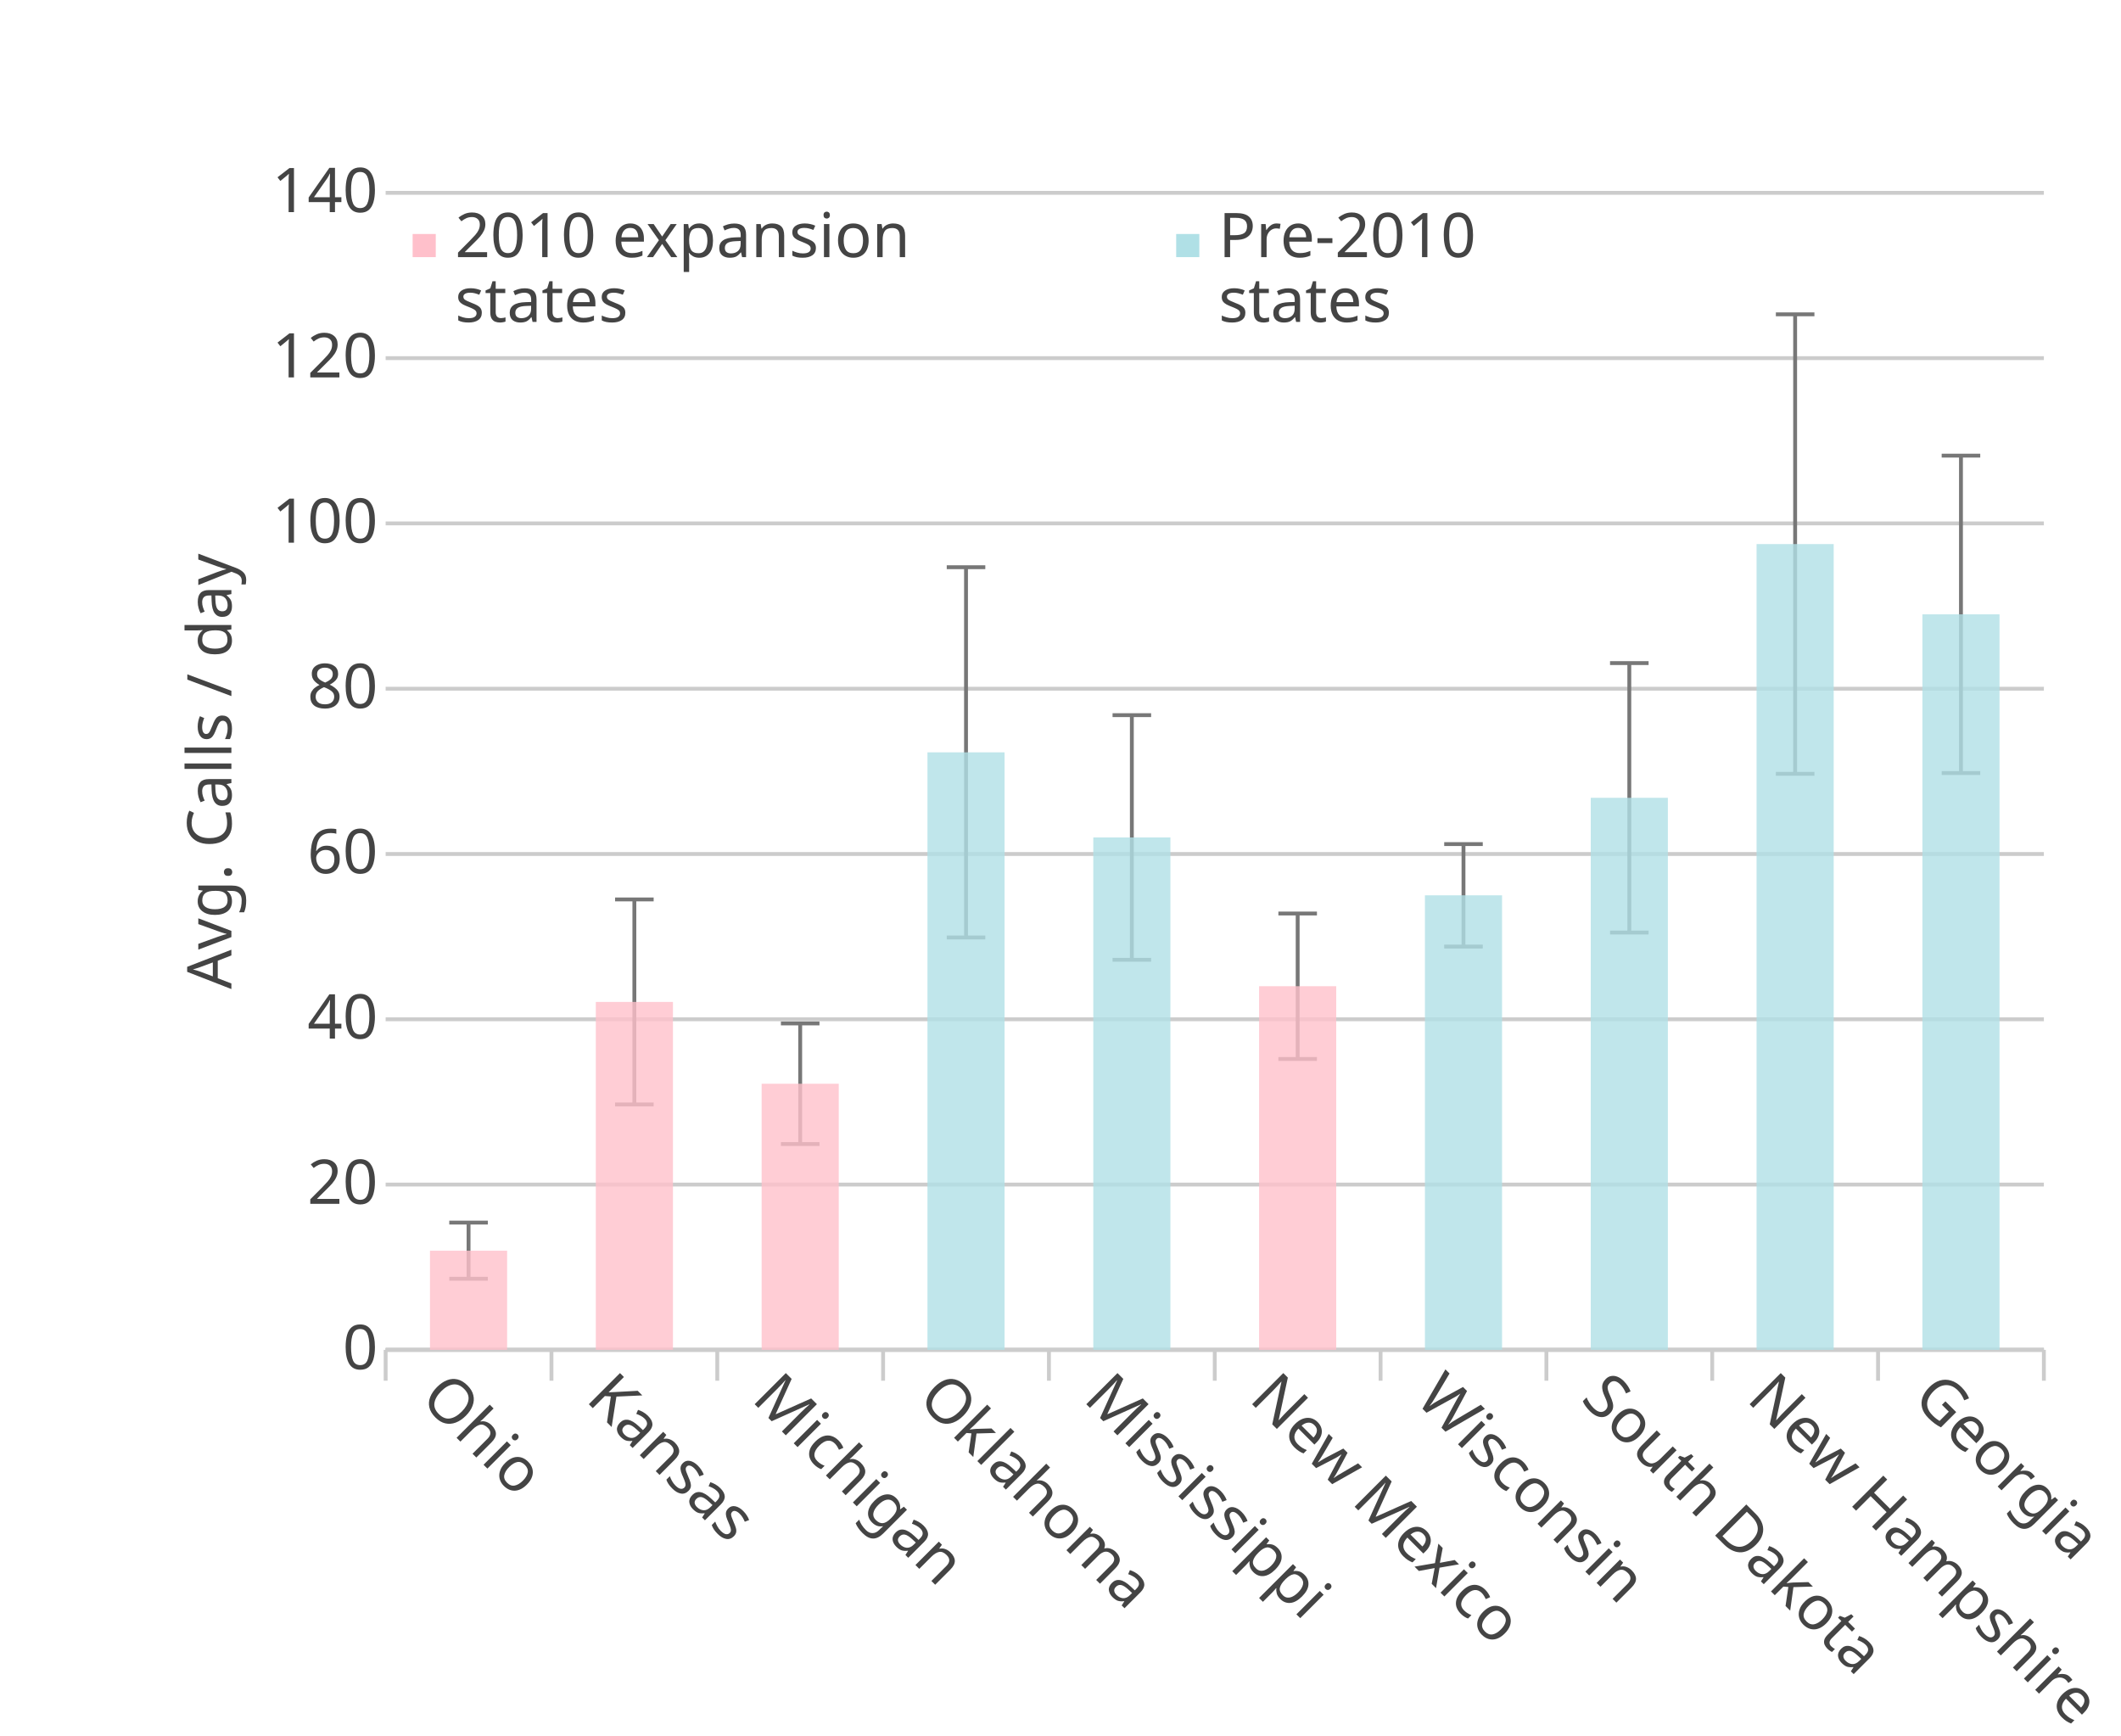
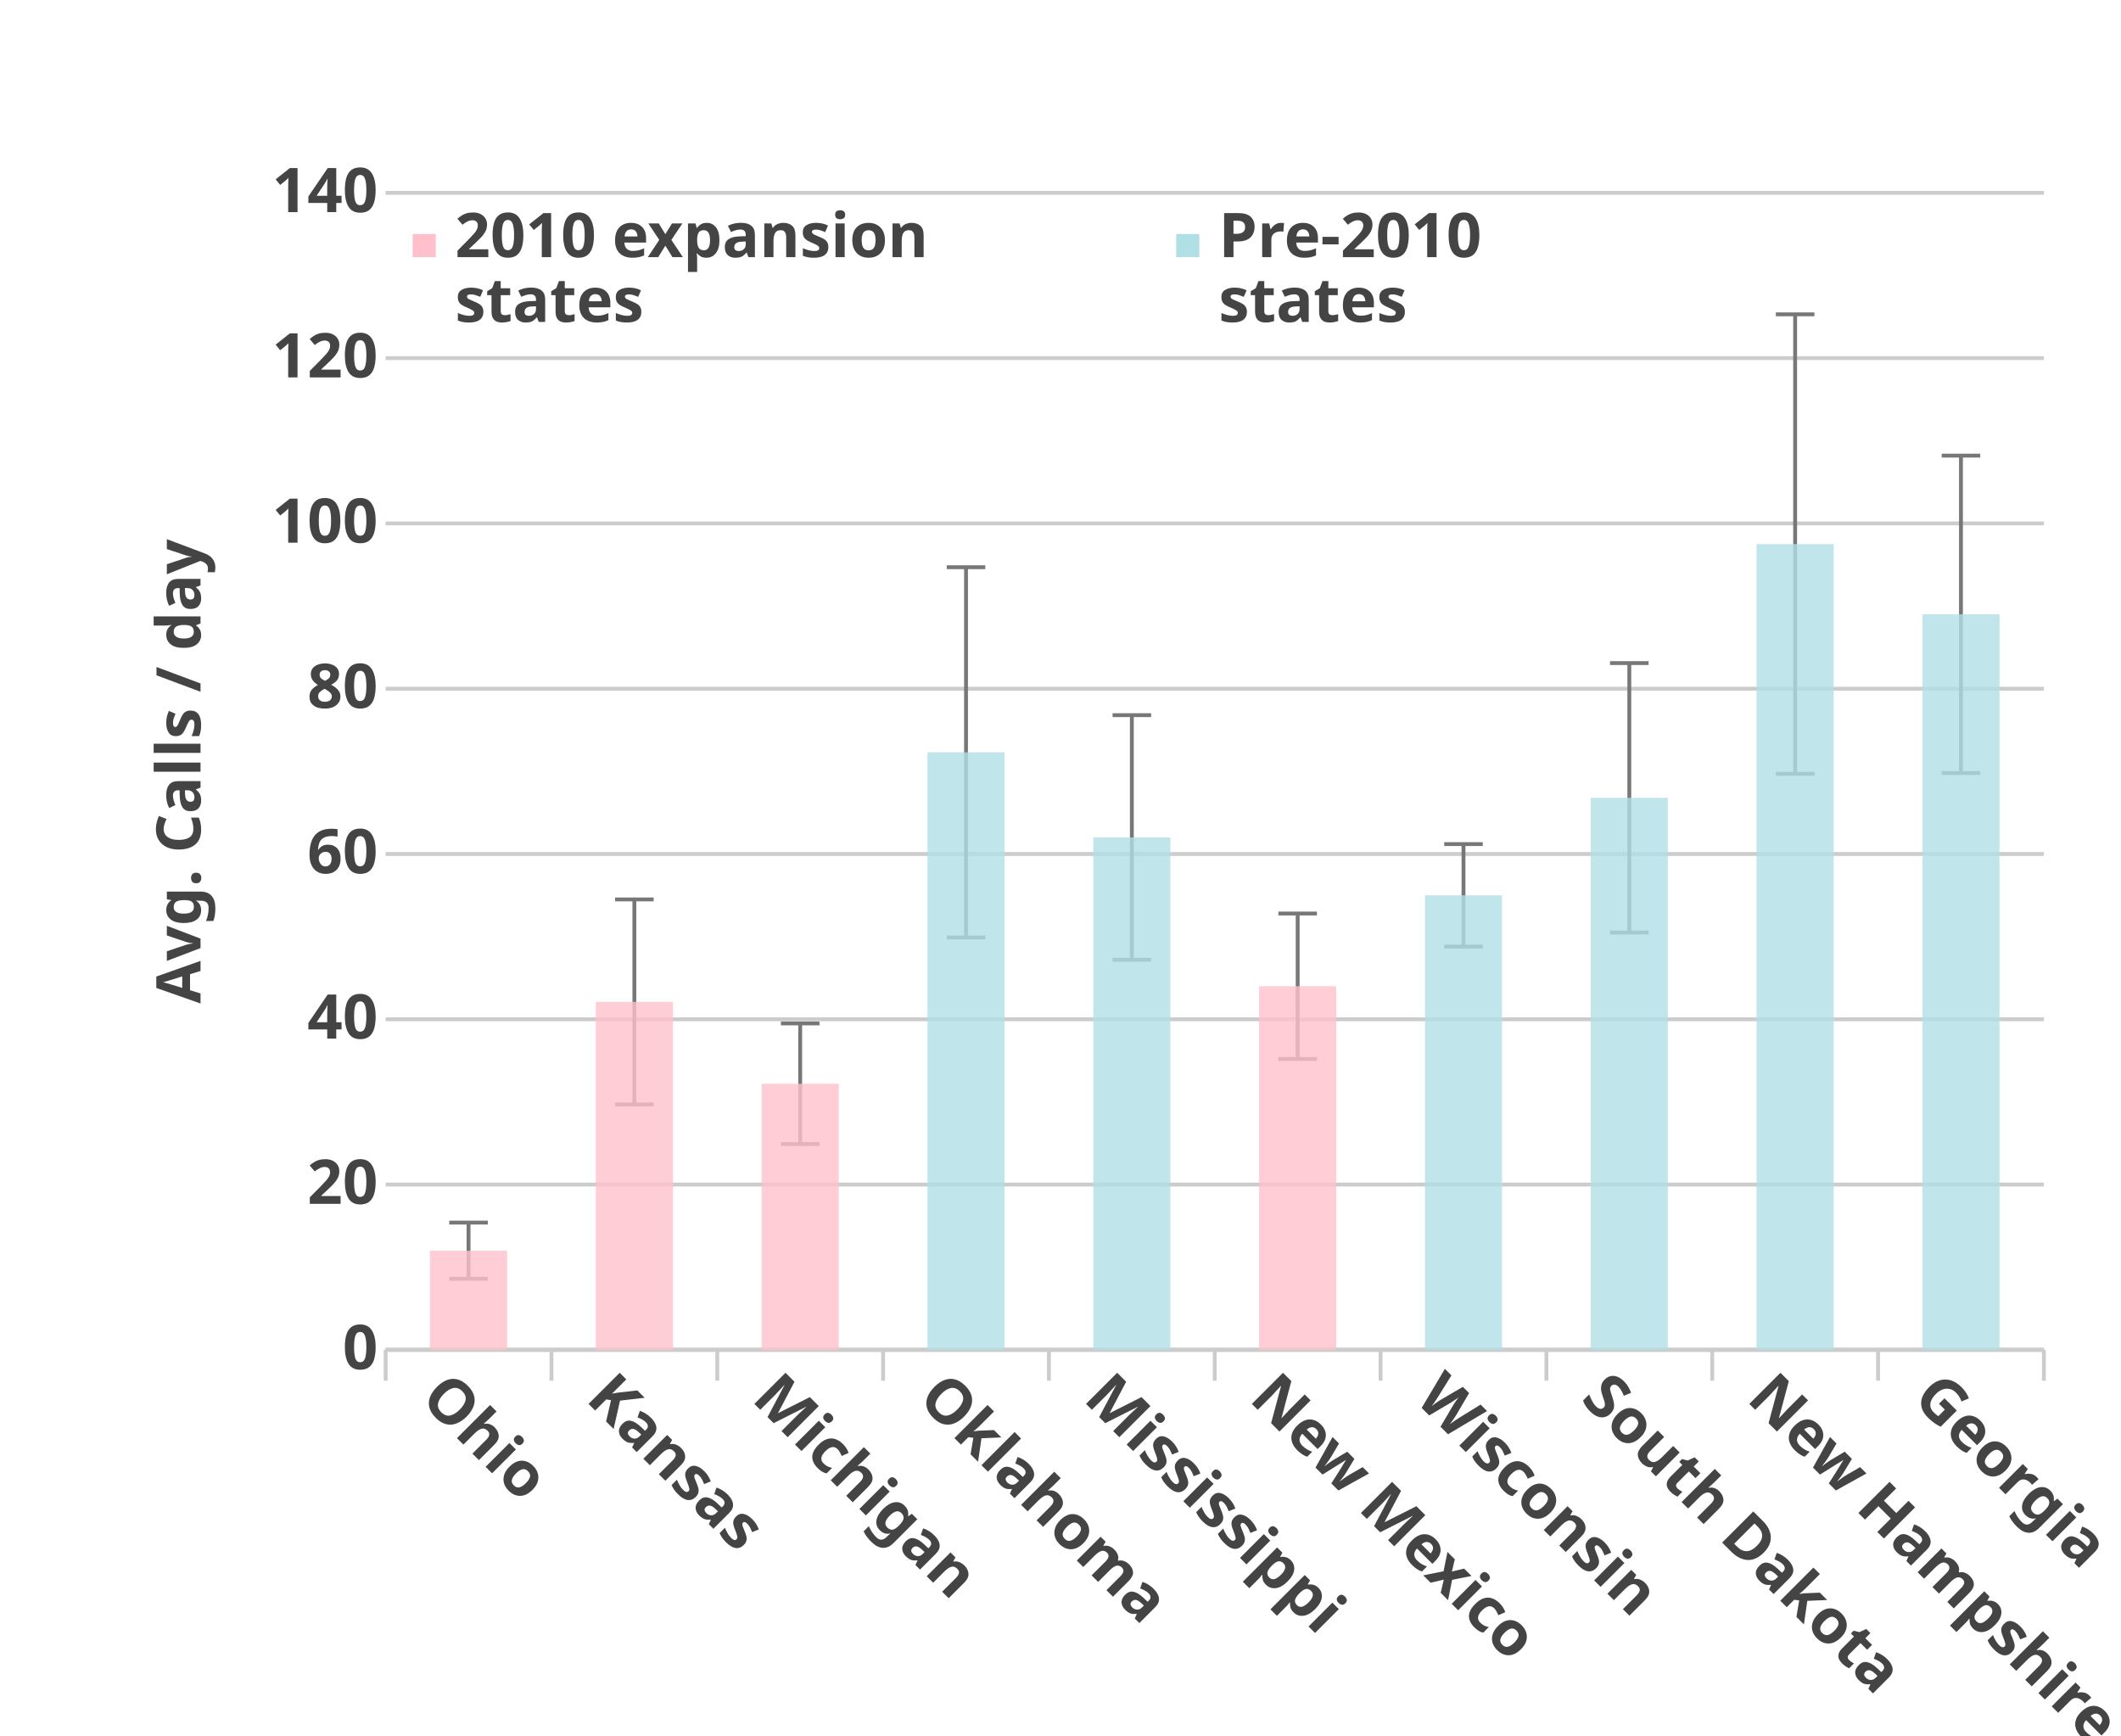
<svg xmlns="http://www.w3.org/2000/svg" width="550" height="450">
  <polyline points="100,350 530,350" stroke="#ccc" />
  <polyline points="530,350 100,350" stroke="#ccc" />
  <polyline points="100,350 100,358" stroke="#ccc" />
  <polyline points="143,350 143,358" stroke="#ccc" />
  <polyline points="186,350 186,358" stroke="#ccc" />
  <polyline points="229,350 229,358" stroke="#ccc" />
  <polyline points="272,350 272,358" stroke="#ccc" />
  <polyline points="315,350 315,358" stroke="#ccc" />
  <polyline points="358,350 358,358" stroke="#ccc" />
  <polyline points="401,350 401,358" stroke="#ccc" />
  <polyline points="444,350 444,358" stroke="#ccc" />
  <polyline points="487,350 487,358" stroke="#ccc" />
  <polyline points="530,350 530,358" stroke="#ccc" />
-   <text x="108.60" y="363" style="font-family: sans-serif;" font-size="12pt" fill="#444" transform="rotate(45 108.60,363)">Ohio</text>
-   <text x="151.60" y="363" style="font-family: sans-serif;" font-size="12pt" fill="#444" transform="rotate(45 151.60,363)">Kansas</text>
-   <text x="194.60" y="363" style="font-family: sans-serif;" font-size="12pt" fill="#444" transform="rotate(45 194.60,363)">Michigan</text>
-   <text x="237.60" y="363" style="font-family: sans-serif;" font-size="12pt" fill="#444" transform="rotate(45 237.60,363)">Oklahoma</text>
-   <text x="280.60" y="363" style="font-family: sans-serif;" font-size="12pt" fill="#444" transform="rotate(45 280.60,363)">Mississippi</text>
-   <text x="323.60" y="363" style="font-family: sans-serif;" font-size="12pt" fill="#444" transform="rotate(45 323.60,363)">New Mexico</text>
-   <text x="366.60" y="363" style="font-family: sans-serif;" font-size="12pt" fill="#444" transform="rotate(45 366.60,363)">Wisconsin</text>
-   <text x="409.60" y="363" style="font-family: sans-serif;" font-size="12pt" fill="#444" transform="rotate(45 409.60,363)">South Dakota</text>
-   <text x="452.60" y="363" style="font-family: sans-serif;" font-size="12pt" fill="#444" transform="rotate(45 452.60,363)">New Hampshire</text>
-   <text x="495.60" y="363" style="font-family: sans-serif;" font-size="12pt" fill="#444" transform="rotate(45 495.60,363)">Georgia</text>
+   <text x="108.60" y="363" style="font-family: sans-serif; font-weight: bold;" font-size="12pt" fill="#444" transform="rotate(45 108.60,363)">Ohio</text>
+   <text x="151.60" y="363" style="font-family: sans-serif; font-weight: bold;" font-size="12pt" fill="#444" transform="rotate(45 151.60,363)">Kansas</text>
+   <text x="194.60" y="363" style="font-family: sans-serif; font-weight: bold;" font-size="12pt" fill="#444" transform="rotate(45 194.60,363)">Michigan</text>
+   <text x="237.60" y="363" style="font-family: sans-serif; font-weight: bold;" font-size="12pt" fill="#444" transform="rotate(45 237.60,363)">Oklahoma</text>
+   <text x="280.60" y="363" style="font-family: sans-serif; font-weight: bold;" font-size="12pt" fill="#444" transform="rotate(45 280.60,363)">Mississippi</text>
+   <text x="323.60" y="363" style="font-family: sans-serif; font-weight: bold;" font-size="12pt" fill="#444" transform="rotate(45 323.60,363)">New Mexico</text>
+   <text x="366.60" y="363" style="font-family: sans-serif; font-weight: bold;" font-size="12pt" fill="#444" transform="rotate(45 366.60,363)">Wisconsin</text>
+   <text x="409.60" y="363" style="font-family: sans-serif; font-weight: bold;" font-size="12pt" fill="#444" transform="rotate(45 409.60,363)">South Dakota</text>
+   <text x="452.60" y="363" style="font-family: sans-serif; font-weight: bold;" font-size="12pt" fill="#444" transform="rotate(45 452.60,363)">New Hampshire</text>
+   <text x="495.60" y="363" style="font-family: sans-serif; font-weight: bold;" font-size="12pt" fill="#444" transform="rotate(45 495.60,363)">Georgia</text>
  <polyline points="100,350 530,350" stroke="#ccc" />
  <polyline points="100,307.14 530,307.14" stroke="#ccc" />
  <polyline points="100,264.29 530,264.29" stroke="#ccc" />
  <polyline points="100,221.43 530,221.43" stroke="#ccc" />
  <polyline points="100,178.57 530,178.57" stroke="#ccc" />
  <polyline points="100,135.71 530,135.71" stroke="#ccc" />
  <polyline points="100,92.86 530,92.86" stroke="#ccc" />
  <polyline points="100,50 530,50" stroke="#ccc" />
-   <text x="98" y="355" style="font-family: sans-serif;" font-size="12pt" fill="#444" text-anchor="end">0</text>
-   <text x="98" y="312.14" style="font-family: sans-serif;" font-size="12pt" fill="#444" text-anchor="end">20</text>
-   <text x="98" y="269.29" style="font-family: sans-serif;" font-size="12pt" fill="#444" text-anchor="end">40</text>
-   <text x="98" y="226.43" style="font-family: sans-serif;" font-size="12pt" fill="#444" text-anchor="end">60</text>
-   <text x="98" y="183.57" style="font-family: sans-serif;" font-size="12pt" fill="#444" text-anchor="end">80</text>
-   <text x="98" y="140.71" style="font-family: sans-serif;" font-size="12pt" fill="#444" text-anchor="end">100</text>
-   <text x="98" y="97.86" style="font-family: sans-serif;" font-size="12pt" fill="#444" text-anchor="end">120</text>
-   <text x="98" y="55" style="font-family: sans-serif;" font-size="12pt" fill="#444" text-anchor="end">140</text>
+   <text x="98" y="355" style="font-family: sans-serif; font-weight: bold;" font-size="12pt" fill="#444" text-anchor="end">0</text>
+   <text x="98" y="312.14" style="font-family: sans-serif; font-weight: bold;" font-size="12pt" fill="#444" text-anchor="end">20</text>
+   <text x="98" y="269.29" style="font-family: sans-serif; font-weight: bold;" font-size="12pt" fill="#444" text-anchor="end">40</text>
+   <text x="98" y="226.43" style="font-family: sans-serif; font-weight: bold;" font-size="12pt" fill="#444" text-anchor="end">60</text>
+   <text x="98" y="183.57" style="font-family: sans-serif; font-weight: bold;" font-size="12pt" fill="#444" text-anchor="end">80</text>
+   <text x="98" y="140.71" style="font-family: sans-serif; font-weight: bold;" font-size="12pt" fill="#444" text-anchor="end">100</text>
+   <text x="98" y="97.86" style="font-family: sans-serif; font-weight: bold;" font-size="12pt" fill="#444" text-anchor="end">120</text>
+   <text x="98" y="55" style="font-family: sans-serif; font-weight: bold;" font-size="12pt" fill="#444" text-anchor="end">140</text>
  <rect x="100.0" y="50" width="430" height="300" fill="none" />
-   <text x="60" y="200" style="font-family: sans-serif;" font-size="12pt" fill="#444" text-anchor="middle" transform="rotate(-90 60,200)">Avg. Calls / day</text>
+   <text x="52" y="200" style="font-family: sans-serif; font-weight: bold;" font-size="12pt" fill="#444" text-anchor="middle" transform="rotate(-90 52,200)">Avg. Calls / day</text>
  <polyline points="121.50,331.57 121.50,317" stroke="#777" />
  <polyline points="116.50,331.57 126.50,331.57" stroke="#777" />
  <polyline points="116.50,317 126.50,317" stroke="#777" />
  <rect x="111.5" y="324.29" width="20" height="25.71" fill="pink" opacity="0.8" />
  <polyline points="164.50,286.36 164.50,233.21" stroke="#777" />
  <polyline points="159.50,286.36 169.50,286.36" stroke="#777" />
  <polyline points="159.50,233.21 169.50,233.21" stroke="#777" />
  <rect x="154.5" y="259.79" width="20" height="90.21" fill="pink" opacity="0.8" />
  <polyline points="207.50,296.64 207.50,265.36" stroke="#777" />
  <polyline points="202.50,296.64 212.50,296.64" stroke="#777" />
  <polyline points="202.50,265.36 212.50,265.36" stroke="#777" />
  <rect x="197.5" y="281" width="20" height="69" fill="pink" opacity="0.8" />
  <polyline points="250.50,243.07 250.50,147.07" stroke="#777" />
  <polyline points="245.50,243.07 255.50,243.07" stroke="#777" />
  <polyline points="245.50,147.07 255.50,147.07" stroke="#777" />
  <rect x="240.5" y="195.07" width="20" height="154.93" fill="powderblue" opacity="0.8" />
  <polyline points="293.50,248.86 293.50,185.43" stroke="#777" />
  <polyline points="288.50,248.86 298.50,248.86" stroke="#777" />
  <polyline points="288.50,185.43 298.50,185.43" stroke="#777" />
  <rect x="283.5" y="217.14" width="20" height="132.86" fill="powderblue" opacity="0.8" />
  <polyline points="336.50,274.57 336.50,236.86" stroke="#777" />
  <polyline points="331.50,274.57 341.50,274.57" stroke="#777" />
  <polyline points="331.50,236.86 341.50,236.86" stroke="#777" />
  <rect x="326.5" y="255.71" width="20" height="94.29" fill="pink" opacity="0.8" />
  <polyline points="379.50,245.43 379.50,218.86" stroke="#777" />
  <polyline points="374.50,245.43 384.50,245.43" stroke="#777" />
  <polyline points="374.50,218.86 384.50,218.86" stroke="#777" />
  <rect x="369.5" y="232.14" width="20" height="117.86" fill="powderblue" opacity="0.8" />
  <polyline points="422.50,241.79 422.50,171.93" stroke="#777" />
  <polyline points="417.50,241.79 427.50,241.79" stroke="#777" />
  <polyline points="417.50,171.93 427.50,171.93" stroke="#777" />
  <rect x="412.5" y="206.86" width="20" height="143.14" fill="powderblue" opacity="0.8" />
  <polyline points="465.50,200.64 465.50,81.50" stroke="#777" />
  <polyline points="460.50,200.64 470.50,200.64" stroke="#777" />
  <polyline points="460.50,81.50 470.50,81.50" stroke="#777" />
  <rect x="455.5" y="141.07" width="20" height="208.93" fill="powderblue" opacity="0.8" />
  <polyline points="508.50,200.43 508.50,118.14" stroke="#777" />
  <polyline points="503.50,200.43 513.50,200.43" stroke="#777" />
  <polyline points="503.50,118.14 513.50,118.14" stroke="#777" />
  <rect x="498.5" y="159.29" width="20" height="190.71" fill="powderblue" opacity="0.8" />
  <rect x="107.0" y="60.67" width="6" height="6" fill="pink" />
-   <text x="118" y="66.67" style="font-family: sans-serif;" font-size="12pt" fill="#444">
+   <text x="118" y="66.67" style="font-family: sans-serif; font-weight: bold;" font-size="12pt" fill="#444">
    <tspan>2010 expansion</tspan>
    <tspan x="118" dy="1.05em">states</tspan>
  </text>
  <rect x="305.0" y="60.67" width="6" height="6" fill="powderblue" />
-   <text x="316" y="66.67" style="font-family: sans-serif;" font-size="12pt" fill="#444">
+   <text x="316" y="66.67" style="font-family: sans-serif; font-weight: bold;" font-size="12pt" fill="#444">
    <tspan>Pre-2010</tspan>
    <tspan x="316" dy="1.05em">states</tspan>
  </text>
</svg>
